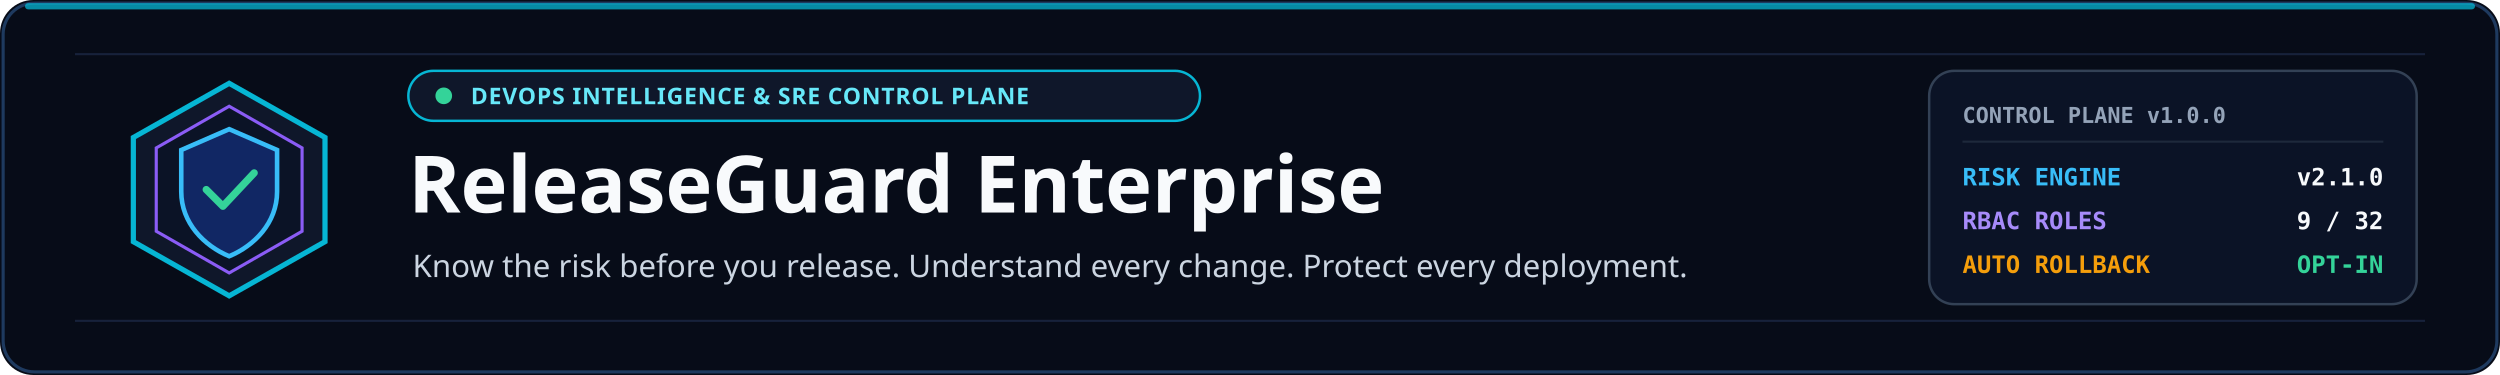
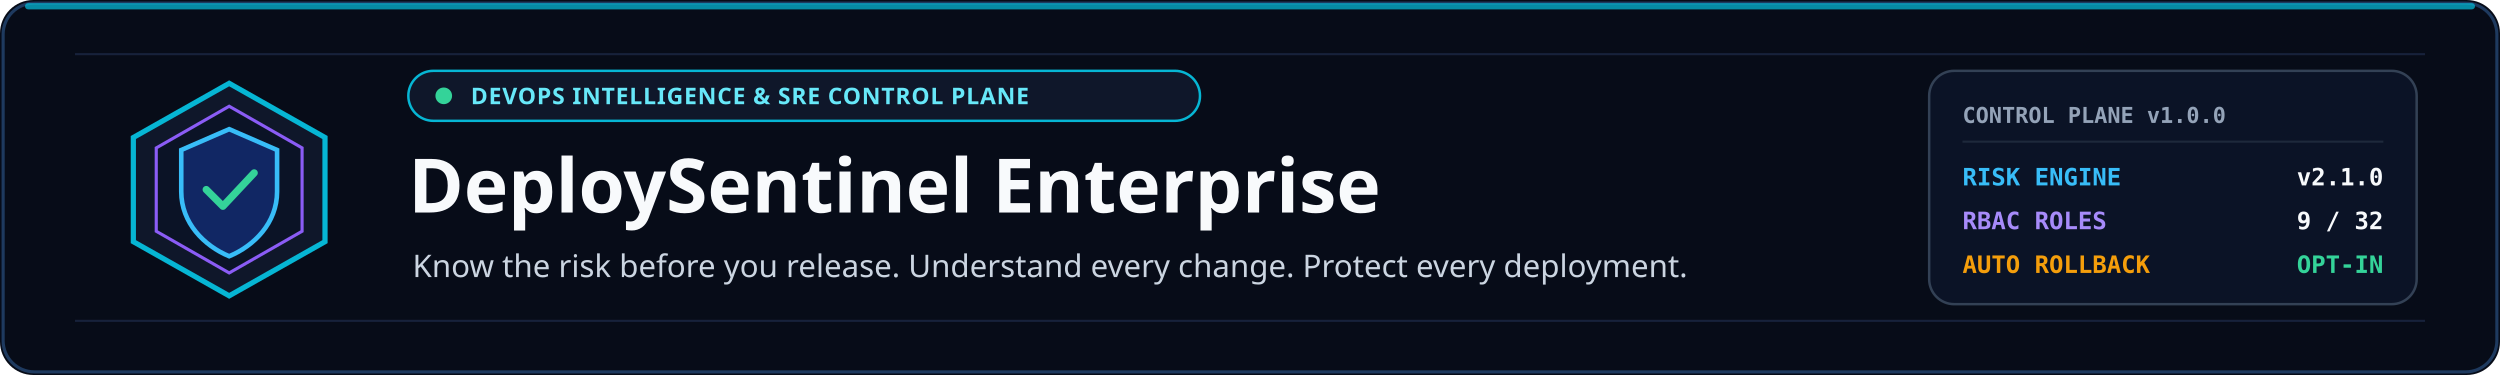
- <svg xmlns="http://www.w3.org/2000/svg" viewBox="0 0 1200 180" width="1200" height="180" role="img" aria-label="ReleaseGuard Enterprise Banner">
+ <svg xmlns="http://www.w3.org/2000/svg" viewBox="0 0 1200 180" width="1200" height="180" role="img" aria-label="DeploySentinel Enterprise Banner">
  <rect width="1200" height="180" rx="16" fill="#070C18" />
  <rect x="1.5" y="1.5" width="1197" height="177" rx="15" fill="none" stroke="#1E3A5F" stroke-width="1.5" />
  <rect x="12" y="1.5" width="1176" height="3" rx="1.5" fill="#06B6D4" opacity="0.75" />
  <line x1="36" y1="26" x2="1164" y2="26" stroke="#17223B" stroke-width="1" />
  <line x1="36" y1="154" x2="1164" y2="154" stroke="#17223B" stroke-width="1" />
  <g transform="translate(56, 36)">
    <polygon points="54,4 100,30 100,80 54,106 8,80 8,30" fill="#0F172A" stroke="#06B6D4" stroke-width="2.5" />
    <polygon points="54,15 89,35 89,75 54,95 19,75 19,35" fill="#0B1326" stroke="#8B5CF6" stroke-width="1.5" />
    <path d="M54 26 L77 36 V56 C77 71 66 82 54 87 C42 82 31 71 31 56 V36 Z" fill="#1D4ED8" fill-opacity="0.35" stroke="#38BDF8" stroke-width="2.2" />
    <polyline points="43,55 51,63 66,47" fill="none" stroke="#34D399" stroke-width="3.5" stroke-linecap="round" stroke-linejoin="round" />
  </g>
  <rect x="196" y="34" width="380" height="24" rx="12" fill="#0F172A" stroke="#06B6D4" stroke-width="1.2" />
  <circle cx="213" cy="46" r="4" fill="#34D399" />
  <text x="226" y="50" fill="#67E8F9" font-family="sans-serif" font-size="11" font-weight="700" letter-spacing="0.4">DEVOPS INTELLIGENCE &amp; SRE CONTROL PLANE</text>
-   <text x="196" y="102" fill="#F8FAFC" font-family="sans-serif" font-size="38" font-weight="800">ReleaseGuard Enterprise</text>
+   <text x="196" y="102" fill="#F8FAFC" font-family="sans-serif" font-size="36" font-weight="800">DeploySentinel Enterprise</text>
  <text x="198" y="133" fill="#CBD5E1" font-family="sans-serif" font-size="15">Know the risk before you release. Understand every change. Protect every deployment.</text>
  <g transform="translate(926, 34)">
    <rect width="234" height="112" rx="12" fill="#0B1326" stroke="#334155" stroke-width="1.2" />
    <text x="16" y="25" fill="#94A3B8" font-family="monospace" font-size="10.5" font-weight="700">CONTROL PLANE v1.0.0</text>
    <line x1="16" y1="34" x2="218" y2="34" stroke="#1E293B" stroke-width="1" />
    <text x="16" y="55" fill="#38BDF8" font-family="monospace" font-size="11.5" font-weight="700">RISK ENGINE</text>
    <text x="218" y="55" text-anchor="end" fill="#F8FAFC" font-family="monospace" font-size="11.5" font-weight="700">v2.1.0</text>
    <text x="16" y="76" fill="#A78BFA" font-family="monospace" font-size="11.5" font-weight="700">RBAC ROLES</text>
    <text x="218" y="76" text-anchor="end" fill="#F8FAFC" font-family="monospace" font-size="11.5" font-weight="700">9 / 32</text>
    <text x="16" y="97" fill="#F59E0B" font-family="monospace" font-size="11.5" font-weight="700">AUTO ROLLBACK</text>
    <text x="218" y="97" text-anchor="end" fill="#34D399" font-family="monospace" font-size="11.5" font-weight="700">OPT-IN</text>
  </g>
</svg>
